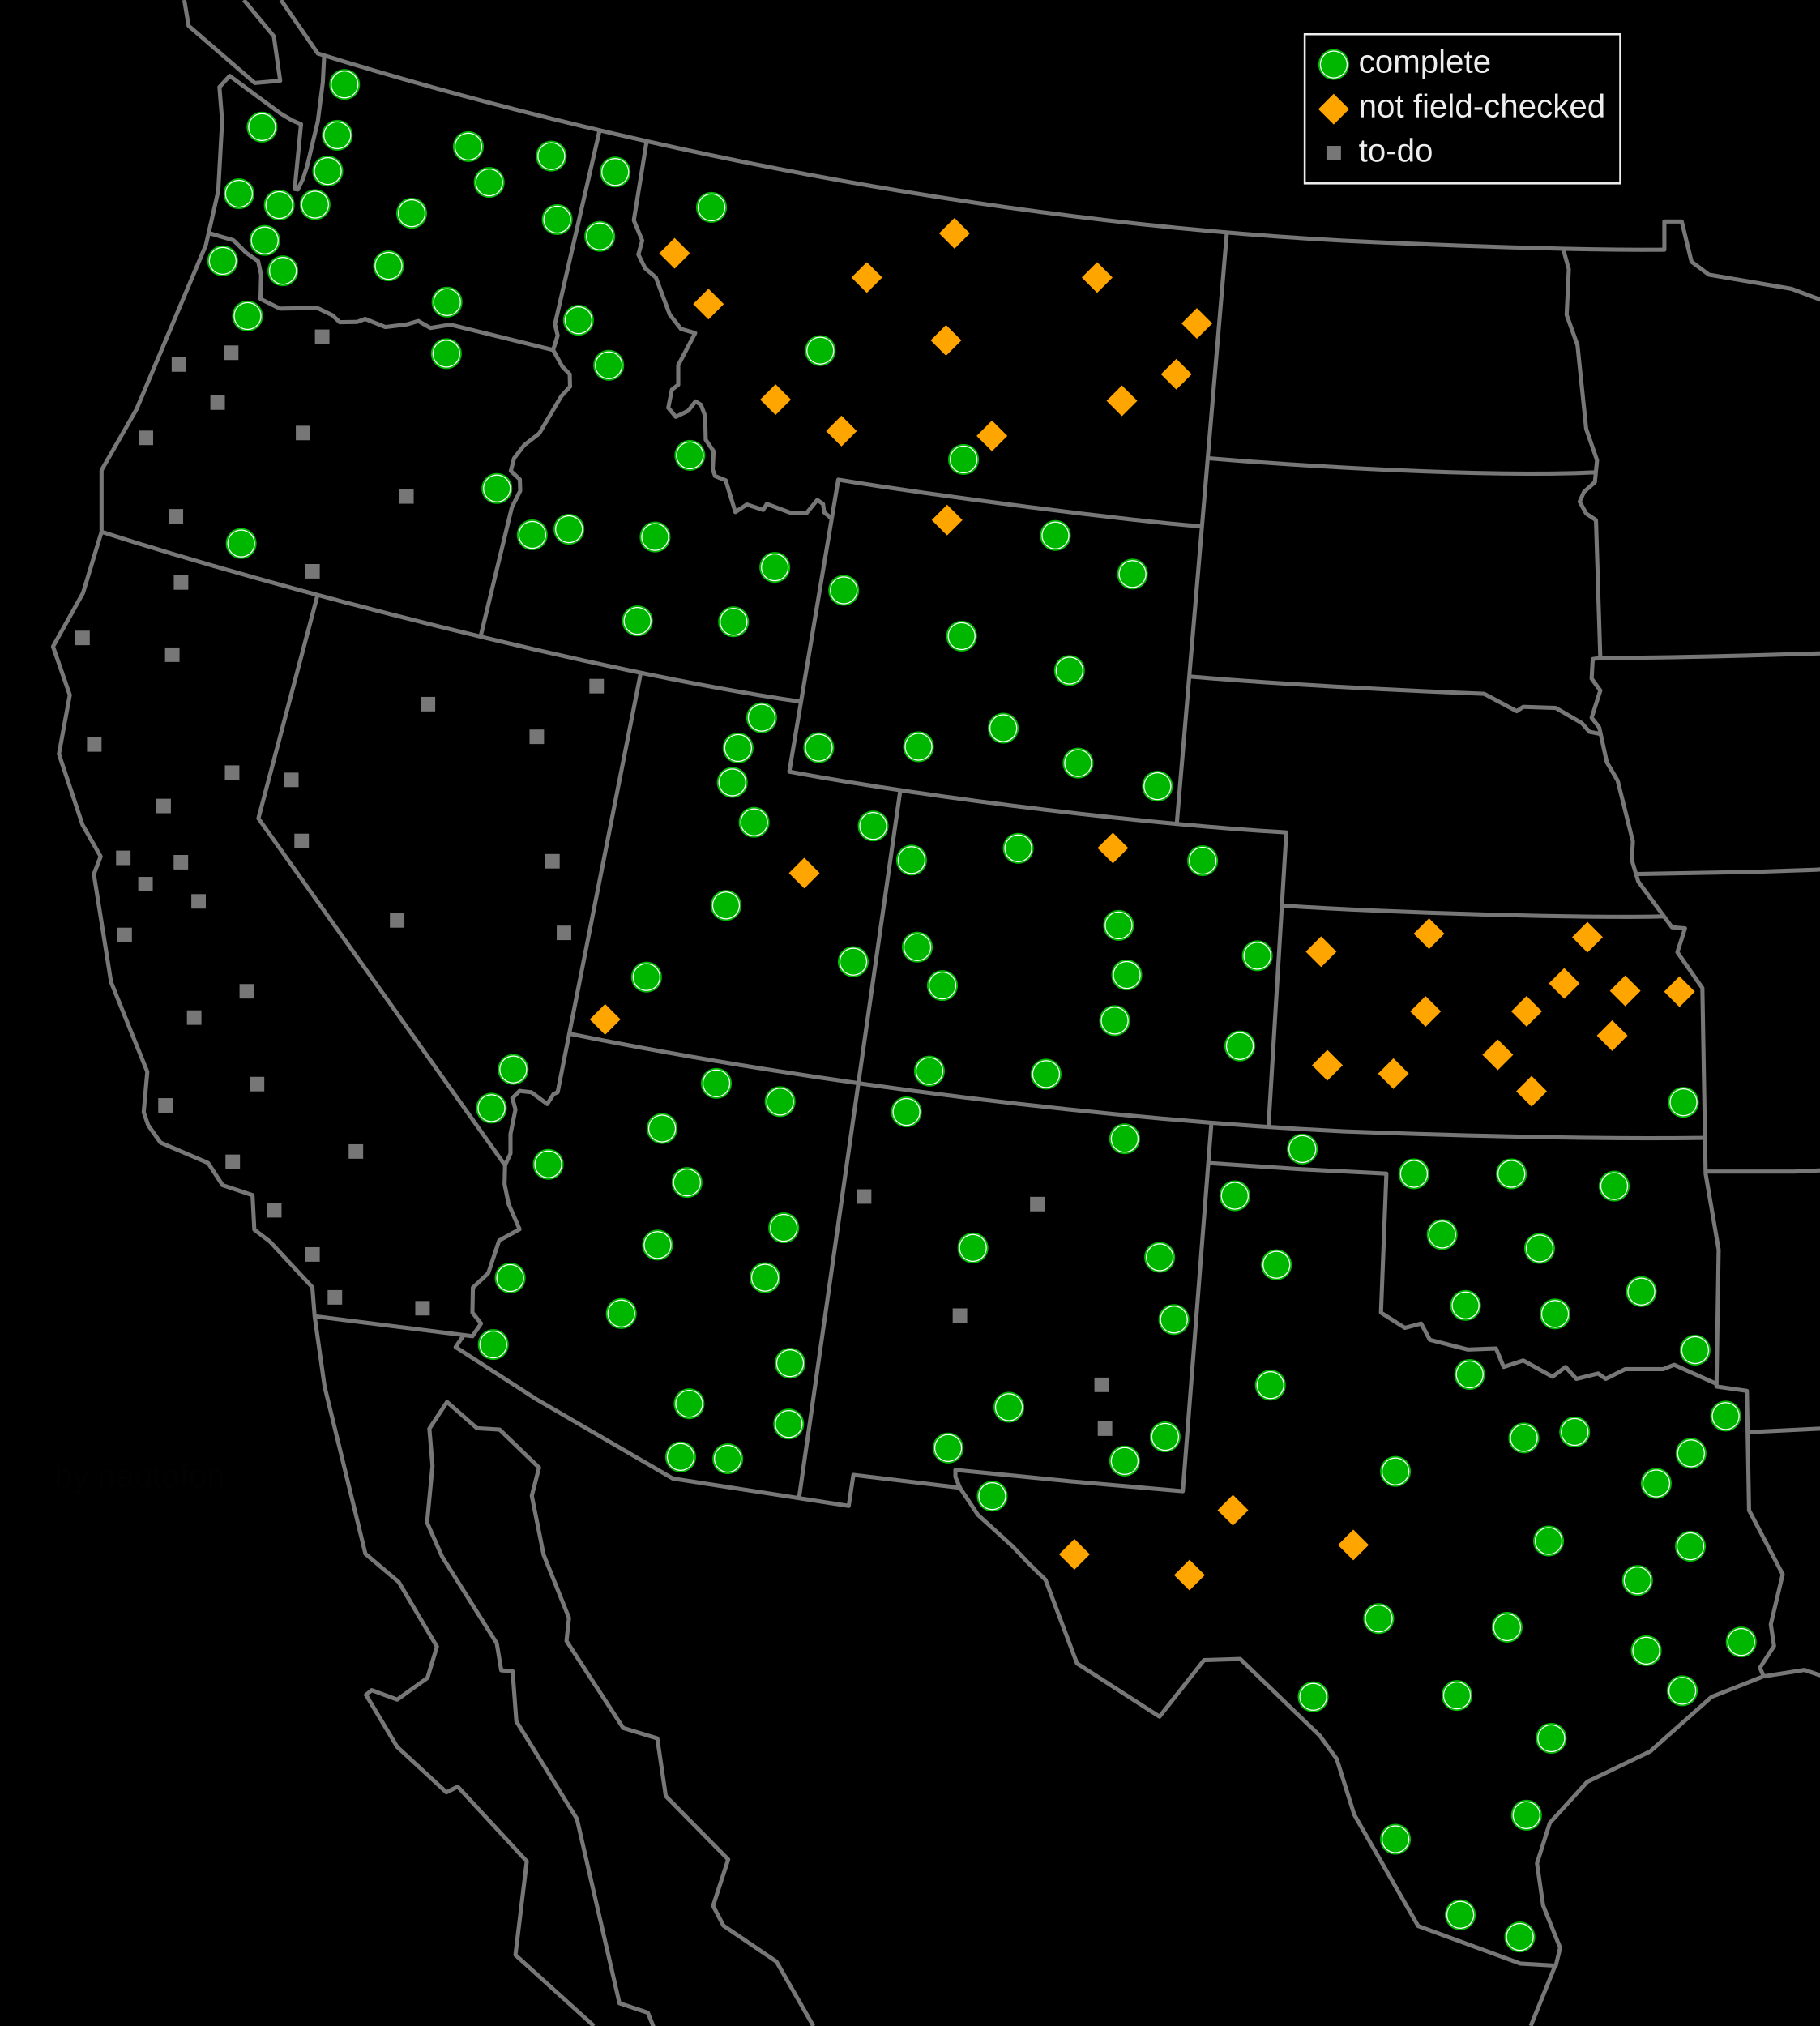
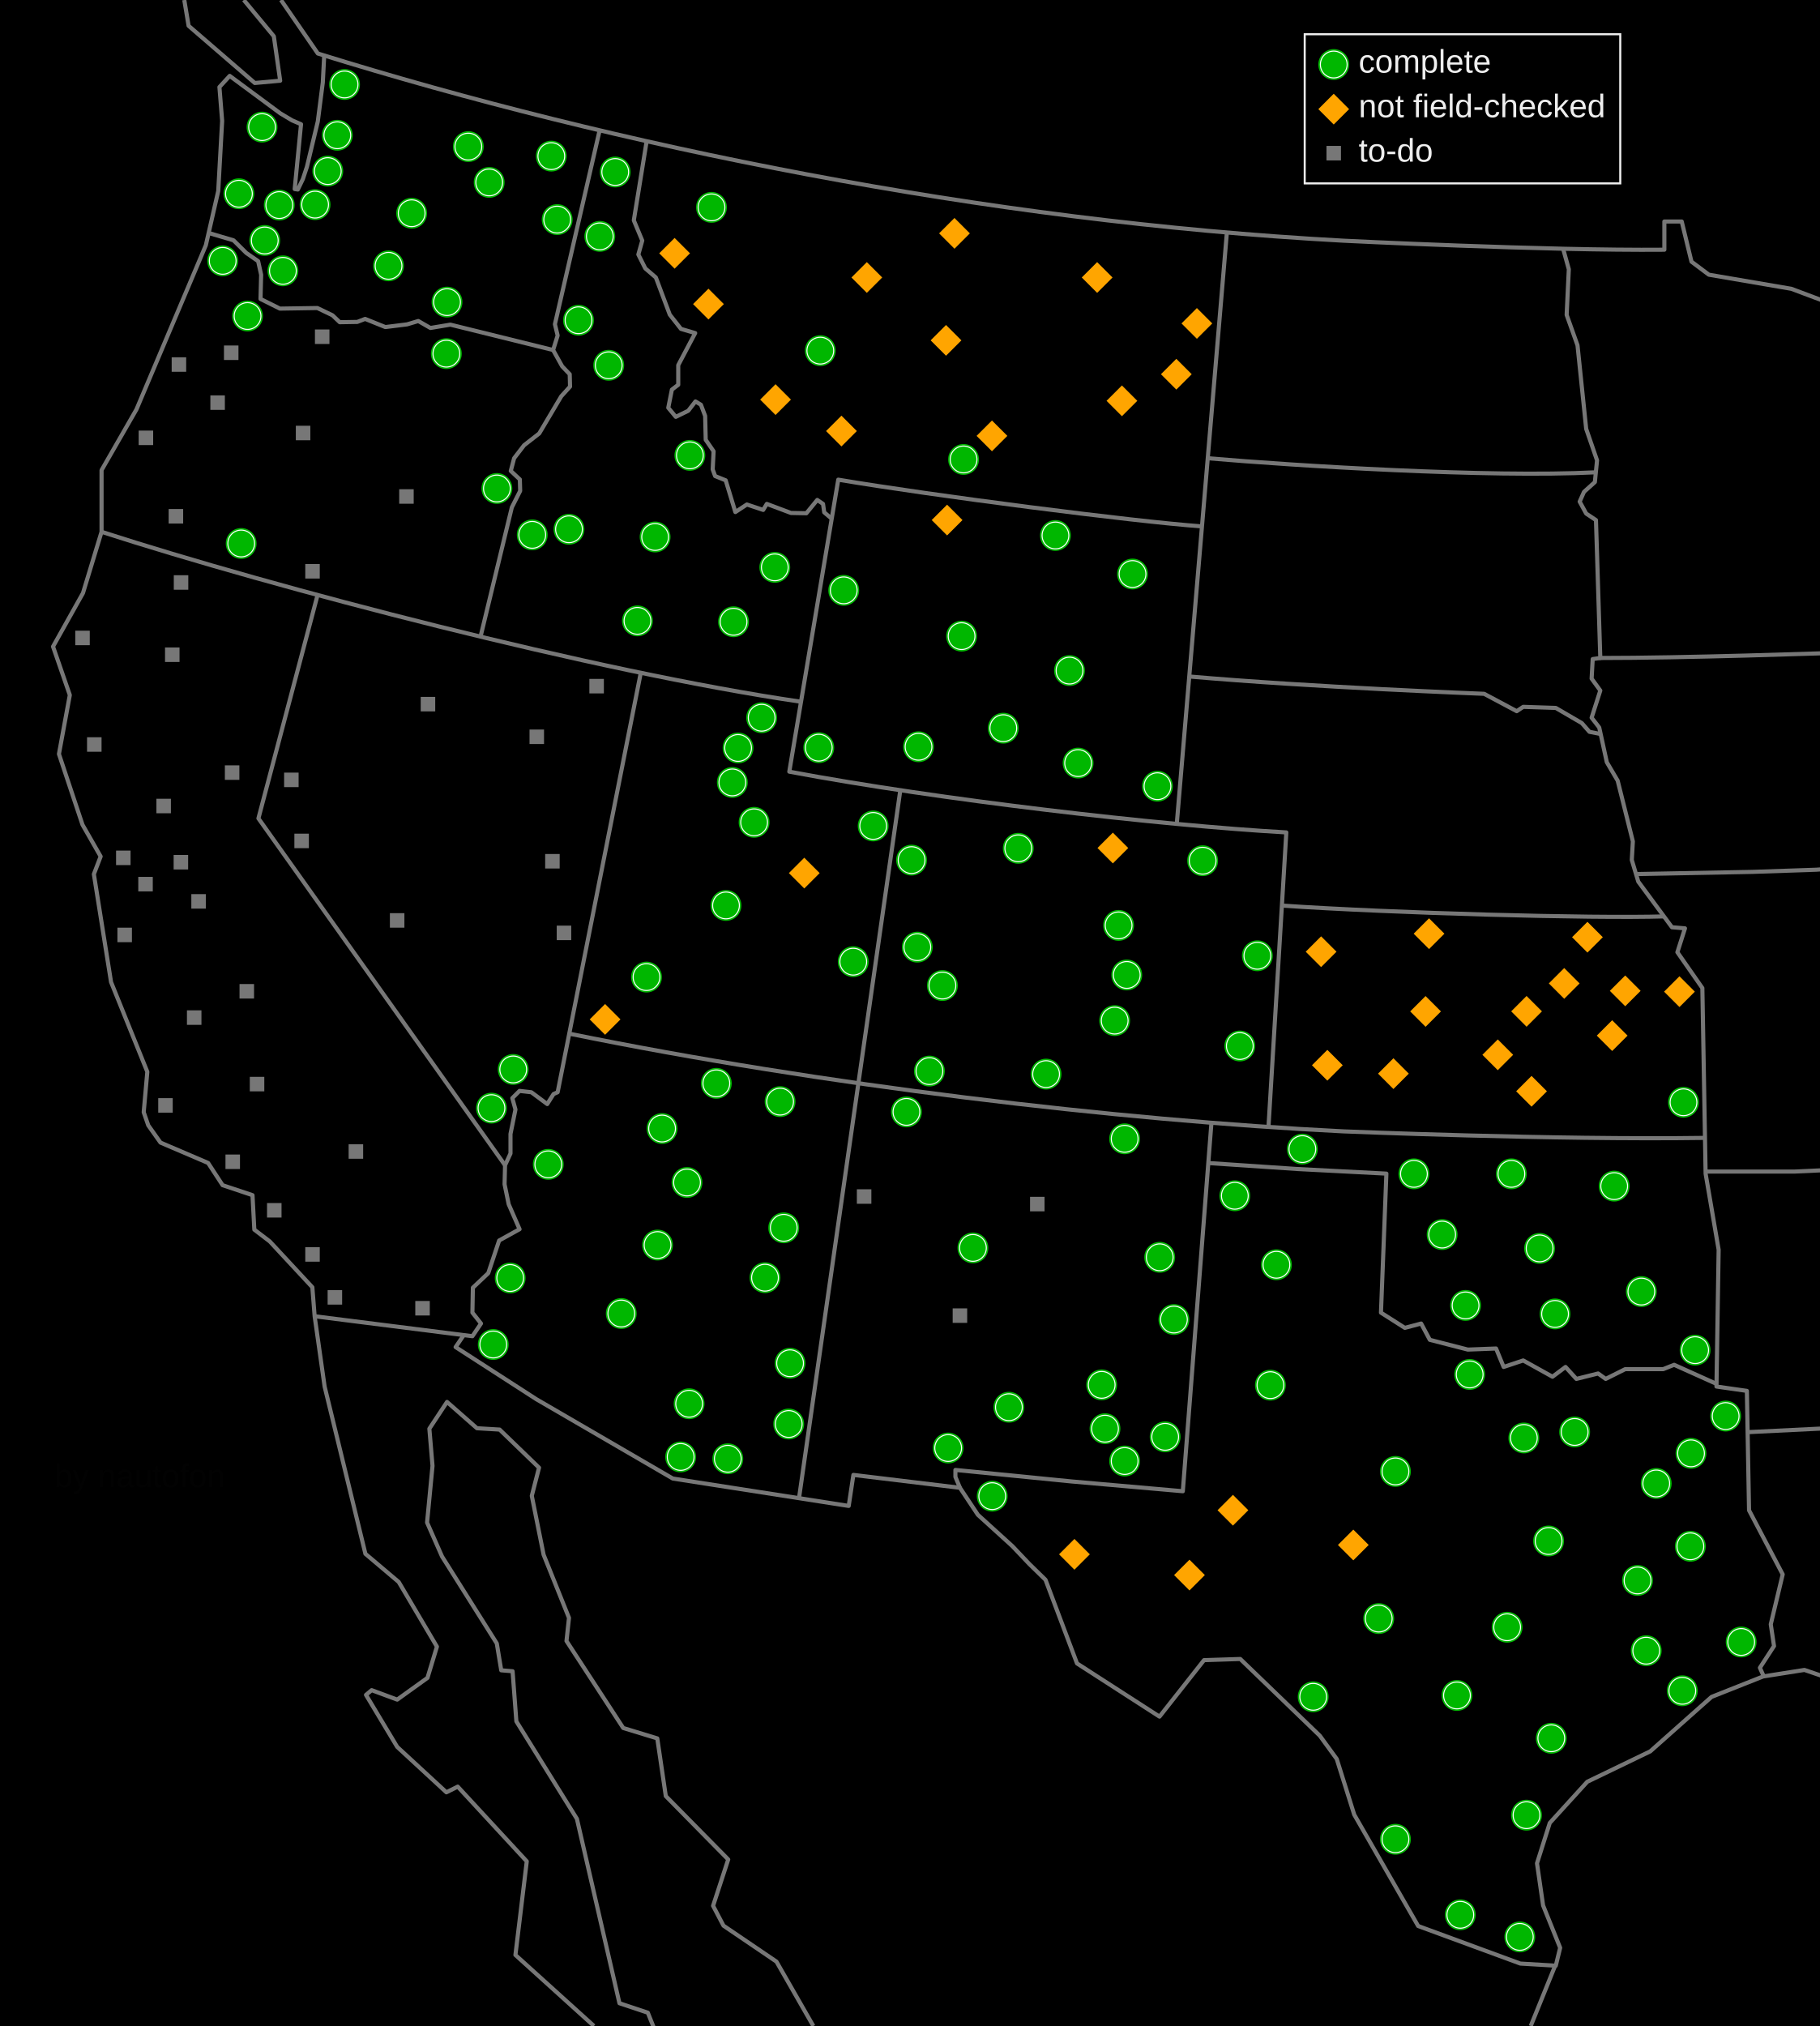
<svg xmlns="http://www.w3.org/2000/svg" xmlns:xlink="http://www.w3.org/1999/xlink" version="1.1" x="0px" y="0px" width="501.68px" height="558.55px" viewBox="0 0 501.68 558.55" xml:space="preserve">
  <symbol id="all" viewBox="-4.25 -4.25 8.5 8.5">
    <path style="fill:#00B700;" d="M4.25,0c0-2.35-1.9-4.25-4.25-4.25c-2.35,0-4.25,1.9-4.25,4.25S-2.35,4.25,0,4.25C2.35,4.25,4.25,2.35,4.25,0z" />
    <path style="fill:none;stroke:#FFFFFF;stroke-width:0.283;stroke-miterlimit:10;" d="M3.69,0c0-2.04-1.65-3.69-3.69-3.69S-3.68-2.04-3.68,0S-2.04,3.69,0,3.69S3.69,2.04,3.69,0z" />
  </symbol>
  <symbol id="cleanup" viewBox="-4.25 -4.25 8.5 8.5">
    <rect x="-3" y="-3" width="6" height="6" transform="rotate(45)" style="fill:orange" />
  </symbol>
  <symbol id="open" viewBox="-4.25 -4.25 8.5 8.5">
    <rect x="-2" y="-2" width="4" height="4" style="fill:#777" />
  </symbol>
  <symbol id="TODO" viewBox="-4.25 -4.25 8.5 8.5">
    <rect x="-2" y="-2" width="4" height="4" style="fill:red" />
  </symbol>
  <g id="map">
    <rect width="597.74" height="558.55" />
    <text id="made_by_nautofon" transform="matrix(1 0 0 1 15.00 410.00)" style="font-family:'ArialMT','Arial',sans-serif;fill:#020202;font-size:9px;">by nautofon</text>
    <path style="fill:none;stroke:#777777;stroke-width:1.134;stroke-linejoin:round;stroke-miterlimit:10;" d="M77.47,0l10.16,14.75c81.55,25.39,184,46.31,282.83,51.61 0 0 55.799 2.787 88.427 2.487v-7.783h4.789l2.694 11.076 4.789 3.592 22.75 3.891 14.368 5.388 10.178-2.993 17.362 4.49-13.47 7.184-18.858 18.559 0.299 2.395" />
    <line style="fill:none;stroke:#777777;stroke-width:1.134;stroke-linejoin:round;stroke-miterlimit:10;" x1="338.27" y1="64.1" x2="324.45" y2="227.16" />
    <polyline style="fill:none;stroke:#777777;stroke-width:1.134;stroke-linejoin:round;stroke-miterlimit:10;" points="87.56,164.04 71.25,225.62 139.25,321.25" />
    <polyline style="fill:none;stroke:#777777;stroke-width:1.134;stroke-linejoin:round;stroke-miterlimit:10;" points="176.67,185.49 153.75,301.12 152.62,301.62 150.88,304.38 146.5,301.12 143.25,300.75 141.25,302.75 142.12,305.88 140.75,312.62 140.75,318 139.25,321.25 139.12,326.5 140.25,332 143.25,338.88 137.62,342 134.62,351 130.38,355 130.25,361.88 132.62,364.88 130.25,368.38 86.75,362.88" />
    <polyline style="fill:none;stroke:#777777;stroke-width:1.134;stroke-linejoin:round;stroke-miterlimit:10;" points="50.81,0 52,7.12 70.25,22.88 77.25,22.25 75.5,10 67.22,0" />
    <path style="fill:none;stroke:#777777;stroke-width:1.134;stroke-linejoin:round;stroke-miterlimit:10;" d="m89.39 15.3-0.39 7.45-1.38 10.75-3 12.5-1.12 3.38-1.38 2.87-0.87-0.13 1.75-17.87-2.5-1.08-3.21-1.92-13.96-10.33-2.83 3.08 0.75 9.33-1.08 19.34-3.42 14.95-19.13 45.26-9.62 16.74v17l-5.12 16.88-8.26 14.75 4.63 13.37-3 16.26 6.5 19.5 5 8.74-1.87 4.88 4.74 29.75 10 24.75-1 11.12 1.26 3.63 3.37 4.75 13.13 5.62 4 6.13 8.24 2.75 0.5 9.5 4.26 3.25 11.74 12.63 0.63 8 2.75 19.37 11.25 46.13 9.177 7.754 10.54 17.833-2.607 8.605-8.344 5.997-7.04-2.607-1.565 1.304 8.605 14.341 13.559 12.516 3.129-1.565 19.035 20.599-3.129 25.814 21.642 19.574" />
    <path style="fill:none;stroke:#777777;stroke-width:1.134;stroke-linejoin:round;stroke-miterlimit:10;" d="m180.18 558.79-1.565-3.911-7.822-2.607-11.734-50.846-16.688-26.857-1.043-13.82-3.129-0.261-1.228-7.413-15.09-23.953-4.13-9.37 1.5-15.63-0.87-10.24 4.87-7.38 8.25 7.25 6.25 0.37 10.87 10.5-2 7.76 3.26 16.24 6.997 17.413-0.687 6.37 15.645 23.989 9.387 2.868 2.347 15.906 17.21 17.47-4.172 12.777 2.868 5.476 14.602 9.909 10.169 17.749" />
    <path style="fill:none;stroke:#777777;stroke-width:1.134;stroke-linejoin:round;stroke-miterlimit:10;" d="m127.87 368.07-2.25 3.31 22.26 14.37 37.62 21.87 48.5 7.55 1.29-8.55 29.38 3.55 4.95 7.45 9.5 8.63 4.68 4.93 4.464 4.358 8.681 23.049 22.75 14.668 12.273-15.566 9.989-0.323 21.93 21.149 4.666 6.405 4.83 15.362 17.624 30.7 28.183 10.36 9.765 0.577 1.202-4.926-4.701-11.674-1.683-11.626 3.523-11.123 10.338-11.353 17.362-8.382 16.902-15.012 14.229-5.642 11.375-1.796 13.171 4.49 14.967-3.592 14.368 10.477 12.872-0.299 6.585-4.191 6.885 2.395 2.694-2.993-3.891-3.592-0.299-8.082-2.993-5.388 6.885-4.191 13.47-2.395 15.53 0.898" />
    <line style="fill:none;stroke:#777777;stroke-width:1.134;stroke-linejoin:round;stroke-miterlimit:10;" x1="248.23" y1="217.87" x2="220.3" y2="413.04" />
    <path style="fill:none;stroke:#777777;stroke-width:1.134;stroke-linejoin:round;stroke-miterlimit:10;" d="M28,146.62c47.23,15.27,136.03,38.56,192.86,46.85" />
    <path style="fill:none;stroke:#777777;stroke-width:1.134;stroke-linejoin:round;stroke-miterlimit:10;" d="M156.95 284.97c69.54 14.18 151.01 23.87 213.51 26.94 0 0 58.194 2.396 99.503 1.797" />
    <path style="fill:none;stroke:#777777;stroke-width:1.134;stroke-linejoin:round;stroke-miterlimit:10;" d="M331.36,145.12c-18.79-1.34-74.68-8.56-100.24-12.88l-13.5,80.5c41,7.71,102.37,14.82,137.04,16.75l-4.92,81.2" />
    <polyline style="fill:none;stroke:#777777;stroke-width:1.134;stroke-linejoin:round;stroke-miterlimit:10;" points="334.01,309.54 326.12,411.12 295.42,408.42 263.42,405.25 263.42,407.17 264.67,410.17" />
    <path style="fill:none;stroke:#777777;stroke-width:1.134;stroke-linejoin:round;stroke-miterlimit:10;" d="m333.16 320.64 24.461 1.643 24.63 1.276-1.497 38.332 6.585 4.191 4.49-1.197 2.395 4.49 10.477 2.694 7.783-0.299 2.095 5.089 5.388-1.796 8.082 4.49 3.592-2.694 2.993 3.293 5.987-1.497 2.095 1.497 5.388-2.694h10.477l2.993-1.197 11.974 5.388" />
    <path style="fill:none;stroke:#777777;stroke-width:1.134;stroke-linejoin:round;stroke-miterlimit:10;" d="m353.22 249.65c31.131 2.095 85.611 3.592 105.67 2.993" />
    <path style="fill:none;stroke:#777777;stroke-width:1.134;stroke-linejoin:round;stroke-miterlimit:10;" d="m327.78 186.49c34.125 2.993 81.42 4.789 81.42 4.789l8.98 4.789 1.796-1.197 8.98 0.299 7.184 4.191 2.095 2.395 2.993 0.599" />
    <path style="fill:none;stroke:#777777;stroke-width:1.134;stroke-linejoin:round;stroke-miterlimit:10;" d="m332.87 126.32c24.246 2.095 77.529 5.388 107.16 3.891" />
    <polyline style="fill:none;stroke:#777777;stroke-width:1.134;stroke-linejoin:round;stroke-miterlimit:10;" points="165.33,35.93 153,89.38 153.75,92.5 152.5,96.5 155,101 157.08,103.17 157.17,106.58 154.75,109.25 148.67,119.5 144.5,122.75 141.75,126.33 140.83,129.83 143.33,132.17 143.42,135.33 141.12,139.88 132.49,175.53" />
    <polyline style="fill:none;stroke:#777777;stroke-width:1.134;stroke-linejoin:round;stroke-miterlimit:10;" points="178.29,38.93 174.75,60.75 177.08,66.33 176,70.17 177.92,74 180.83,76.5 184.67,86.75 187.75,90.67 191.67,91.83 187,100.67 187,106.08 185.25,107.42 184.25,112.42 186.33,114.92 189.75,113.25 191.75,110.67 193.25,111.58 194.42,114.67 194.58,121.25 196.75,124.42 196.5,129.42 197.17,131.25 200.08,132.42 202.75,141.17 205.92,139.08 210.42,140.58 211.42,138.92 218.08,141.42 222.33,141.5 225.33,137.83 226.92,138.92 227.25,141.25 229.32,143.01" />
    <polyline style="fill:none;stroke:#777777;stroke-width:1.134;stroke-linejoin:round;stroke-miterlimit:10;" points="57.53,64.23 64.38,66.25 67.92,69.75 71.17,72 72,75.75 71.83,82.42 77.17,85.08 87.5,84.92 91.67,86.92 93.67,88.83 98.5,88.75 100.67,87.92 106.25,90.17 112.25,89.42 115.33,88.5 118.67,90.42 124.17,89.5 152.5,96.5" />
    <path style="fill:none;stroke:#777777;stroke-width:1.134;stroke-linejoin:round;stroke-miterlimit:10;" d="m431.05 68.847 1.497 5.388-0.599 12.572 2.993 8.382 2.395 23.049 2.993 8.681-0.599 5.987-2.993 2.694-1.197 2.694 1.796 3.293 2.694 1.796 1.197 38.016-2.095 0.299-0.299 5.388 2.395 3.293-2.395 7.484 2.095 2.694 2.095 9.579 2.993 5.089 4.191 16.763-0.299 5.089 1.796 5.987 9.28 12.572 3.592 0.299-2.095 6.585 6.885 9.878 0.898 51.187 3.592 20.954-0.599 37.717 8.382 1.197 0.599 32.927 9.28 17.661-3.293 13.77 0.898 5.987-3.891 5.987 1.197 2.694" />
    <path style="fill:none;stroke:#777777;stroke-width:1.134;stroke-linejoin:round;stroke-miterlimit:10;" d="m440.93 181.4c24.246 0 58.371-1.197 76.93-1.796" />
    <path style="fill:none;stroke:#777777;stroke-width:1.134;stroke-linejoin:round;stroke-miterlimit:10;" d="m451.1 240.97 32.029-0.599 17.661-0.599 12.273-0.898 5.089 4.789" />
    <path style="fill:none;stroke:#777777;stroke-width:1.134;stroke-linejoin:round;stroke-miterlimit:10;" d="m470.56 322.99h24.246l32.329-1.497 17.062 0.299 1.796 2.694-4.789 5.987 10.776-0.299" />
    <path style="fill:none;stroke:#777777;stroke-width:1.134;stroke-linejoin:round;stroke-miterlimit:10;" d="m481.94 394.83 48.792-2.395" />
    <path style="fill:none;stroke:#777777;stroke-width:1.134;stroke-linejoin:round;stroke-miterlimit:10;" d="m428.87 541.7-6.822 16.841" />
  </g>
  <g id="legend" transform="translate(55)">
    <rect x="304.73" y="9.44" style="stroke:#EEEEEE;stroke-width:0.567;stroke-miterlimit:10;" width="87" height="41.12" />
    <text transform="matrix(1 0 0 1 319.5923 44.5608)" style="fill:#EEEEEE; font-family:'ArialMT','Arial',sans-serif; font-size:9px;">to-do</text>
    <use xlink:href="#open" width="8.5" height="8.5" id="legend-unkown_1_" x="-4.25" y="-4.25" transform="matrix(1 0 0 -1 312.729 42.2266)" style="overflow:visible;" />
    <text transform="matrix(1 0 0 1 319.5923 32.3207)" style="fill:#EEEEEE; font-family:'ArialMT','Arial',sans-serif; font-size:9px;">not field-checked</text>
    <use xlink:href="#cleanup" width="8.5" height="8.5" id="legend-some_1_" x="-4.25" y="-4.25" transform="matrix(1 0 0 -1 312.729 30.0874)" style="overflow:visible;" />
    <text transform="matrix(1 0 0 1 319.5933 20.0199)" style="fill:#EEEEEE; font-family:'ArialMT','Arial',sans-serif; font-size:9px;">complete</text>
    <use xlink:href="#all" width="8.5" height="8.5" id="legend-all_1_" x="-4.25" y="-4.25" transform="matrix(1 0 0 -1 312.729 17.7852)" style="overflow:visible;" />
  </g>
  <g id="data">
    <g id="AZ">
      <use xlink:href="#all" width="8.5" height="8.5" id="camp_verde" x="-4.25" y="-4.25" transform="matrix(1 0 0 -1 181.292 343.25)" style="overflow:visible;" />
      <use xlink:href="#all" width="8.5" height="8.5" id="clifton" x="-4.25" y="-4.25" transform="matrix(1 0 0 -1 217.8335 375.834)" style="overflow:visible;" />
      <use xlink:href="#all" width="8.5" height="8.5" id="ehrenberg" x="-4.25" y="-4.25" transform="matrix(1 0 0 -1 140.6665 352.334)" style="overflow:visible;" />
      <use xlink:href="#all" width="8.5" height="8.5" id="flagstaff" x="-4.25" y="-4.25" transform="matrix(1 0 0 -1 189.417 326)" style="overflow:visible;" />
      <use xlink:href="#all" width="8.5" height="8.5" id="g_canyon_vlg" x="-4.25" y="-4.25" transform="matrix(1 0 0 -1 182.542 311.125)" style="overflow:visible;" />
      <use xlink:href="#all" width="8.5" height="8.5" id="holbrook" x="-4.25" y="-4.25" transform="matrix(1 0 0 -1 216.084 338.5)" style="overflow:visible;" />
      <use xlink:href="#all" width="8.5" height="8.5" id="kayenta" x="-4.25" y="-4.25" transform="matrix(1 0 0 -1 215.0835 303.708)" style="overflow:visible;" />
      <use xlink:href="#all" width="8.5" height="8.5" id="kingman" x="-4.25" y="-4.25" transform="matrix(1 0 0 -1 151.167 321)" style="overflow:visible;" />
      <use xlink:href="#all" width="8.5" height="8.5" id="nogales" x="-4.25" y="-4.25" transform="matrix(1 0 0 -1 187.6665 401.667)" style="overflow:visible;" />
      <use xlink:href="#all" width="8.5" height="8.5" id="page" x="-4.25" y="-4.25" transform="matrix(1 0 0 -1 197.5005 298.667)" style="overflow:visible;" />
      <use xlink:href="#all" width="8.5" height="8.5" id="phoenix" x="-4.25" y="-4.25" transform="matrix(1 0 0 -1 171.292 362.125)" style="overflow:visible;" />
      <use xlink:href="#all" width="8.5" height="8.5" id="san_simon" x="-4.25" y="-4.25" transform="matrix(1 0 0 -1 217.4585 392.583)" style="overflow:visible;" />
      <use xlink:href="#all" width="8.5" height="8.5" id="show_low" x="-4.25" y="-4.25" transform="matrix(1 0 0 -1 210.917 352.25)" style="overflow:visible;" />
      <use xlink:href="#all" width="8.5" height="8.5" id="sierra_vista" x="-4.25" y="-4.25" transform="matrix(1 0 0 -1 200.6665 402.167)" style="overflow:visible;" />
      <use xlink:href="#all" width="8.5" height="8.5" id="tucson" x="-4.25" y="-4.25" transform="matrix(1 0 0 -1 190 387)" style="overflow:visible;" />
      <use xlink:href="#all" width="8.5" height="8.5" id="yuma" x="-4.25" y="-4.25" transform="matrix(1 0 0 -1 136 370.667)" style="overflow:visible;" />
    </g>
    <g id="CA">
      <use xlink:href="#open" width="8.5" height="8.5" id="bakersfield" x="-4.25" y="-4.25" transform="matrix(1 0 0 -1 70.875 298.874)" style="overflow:visible;" />
      <use xlink:href="#open" width="8.5" height="8.5" id="barstow" x="-4.25" y="-4.25" transform="matrix(1 0 0 -1 98.125 317.458)" style="overflow:visible;" />
      <use xlink:href="#open" width="8.5" height="8.5" id="carlsbad" x="-4.25" y="-4.25" transform="matrix(1 0 0 -1 86.1655 345.834)" style="overflow:visible;" />
      <use xlink:href="#open" width="8.5" height="8.5" id="el_centro" x="-4.25" y="-4.25" transform="matrix(1 0 0 -1 116.499 360.668)" style="overflow:visible;" />
      <use xlink:href="#open" width="8.5" height="8.5" id="eureka" x="-4.25" y="-4.25" transform="matrix(1 0 0 -1 22.7495 175.875)" style="overflow:visible;" />
      <use xlink:href="#open" width="8.5" height="8.5" id="fresno" x="-4.25" y="-4.25" transform="matrix(1 0 0 -1 68.042 273.2905)" style="overflow:visible;" />
      <use xlink:href="#open" width="8.5" height="8.5" id="hilt" x="-4.25" y="-4.25" transform="matrix(1 0 0 -1 49.9165 160.5835)" style="overflow:visible;" />
      <use xlink:href="#open" width="8.5" height="8.5" id="huron" x="-4.25" y="-4.25" transform="matrix(1 0 0 -1 53.542 280.5405)" style="overflow:visible;" />
      <use xlink:href="#open" width="8.5" height="8.5" id="los_angeles" x="-4.25" y="-4.25" transform="matrix(1 0 0 -1 75.6235 333.668)" style="overflow:visible;" />
      <use xlink:href="#open" width="8.5" height="8.5" id="oakdale" x="-4.25" y="-4.25" transform="matrix(1 0 0 -1 54.7495 248.5)" style="overflow:visible;" />
      <use xlink:href="#open" width="8.5" height="8.5" id="oakland" x="-4.25" y="-4.25" transform="matrix(1 0 0 -1 40.1245 243.75)" style="overflow:visible;" />
      <use xlink:href="#open" width="8.5" height="8.5" id="oxnard" x="-4.25" y="-4.25" transform="matrix(1 0 0 -1 64.1675 320.292)" style="overflow:visible;" />
      <use xlink:href="#open" width="8.5" height="8.5" id="redding" x="-4.25" y="-4.25" transform="matrix(1 0 0 -1 47.4995 180.5)" style="overflow:visible;" />
      <use xlink:href="#open" width="8.5" height="8.5" id="sacramento" x="-4.25" y="-4.25" transform="matrix(1 0 0 -1 45.124 222.2095)" style="overflow:visible;" />
      <use xlink:href="#open" width="8.5" height="8.5" id="san_diego" x="-4.25" y="-4.25" transform="matrix(1 0 0 -1 92.3325 357.668)" style="overflow:visible;" />
      <use xlink:href="#open" width="8.5" height="8.5" id="san_francisc" x="-4.25" y="-4.25" transform="matrix(1 0 0 -1 33.9995 236.5)" style="overflow:visible;" />
      <use xlink:href="#open" width="8.5" height="8.5" id="santa_cruz" x="-4.25" y="-4.25" transform="matrix(1 0 0 -1 34.3745 257.75)" style="overflow:visible;" />
      <use xlink:href="#open" width="8.5" height="8.5" id="santa_maria" x="-4.25" y="-4.25" transform="matrix(1 0 0 -1 45.6245 304.75)" style="overflow:visible;" />
      <use xlink:href="#open" width="8.5" height="8.5" id="stockton" x="-4.25" y="-4.25" transform="matrix(1 0 0 -1 49.874 237.7095)" style="overflow:visible;" />
      <use xlink:href="#open" width="8.5" height="8.5" id="truckee" x="-4.25" y="-4.25" transform="matrix(1 0 0 -1 63.9995 213)" style="overflow:visible;" />
      <use xlink:href="#open" width="8.5" height="8.5" id="ukiah" x="-4.25" y="-4.25" transform="matrix(1 0 0 -1 25.9995 205.25)" style="overflow:visible;" />
    </g>
    <g id="CO">
      <use xlink:href="#all" width="8.5" height="8.5" id="alamosa" x="-4.25" y="-4.25" transform="matrix(1 0 0 -1 288.4165 296.1221)" style="overflow:visible;" />
      <use xlink:href="#all" width="8.5" height="8.5" id="burlington" x="-4.25" y="-4.25" transform="matrix(1 0 0 -1 346.667 263.4971)" style="overflow:visible;" />
      <use xlink:href="#all" width="8.5" height="8.5" id="colorado_spr" x="-4.25" y="-4.25" transform="matrix(1 0 0 -1 310.6665 268.7886)" style="overflow:visible;" />
      <use xlink:href="#all" width="8.5" height="8.5" id="denver" x="-4.25" y="-4.25" transform="matrix(1 0 0 -1 308.4165 255.1221)" style="overflow:visible;" />
      <use xlink:href="#all" width="8.5" height="8.5" id="durango" x="-4.25" y="-4.25" transform="matrix(1 0 0 -1 256.25 295.2886)" style="overflow:visible;" />
      <use xlink:href="#cleanup" width="8.5" height="8.5" id="fort_collins" x="-4.25" y="-4.25" transform="matrix(1 0 0 -1 306.833 233.7886)" style="overflow:visible;" />
      <use xlink:href="#all" width="8.5" height="8.5" id="grand_juncti" x="-4.25" y="-4.25" transform="matrix(1 0 0 -1 252.916 261.1221)" style="overflow:visible;" />
      <use xlink:href="#all" width="8.5" height="8.5" id="lamar" x="-4.25" y="-4.25" transform="matrix(1 0 0 -1 341.833 288.3721)" style="overflow:visible;" />
      <use xlink:href="#all" width="8.5" height="8.5" id="montrose" x="-4.25" y="-4.25" transform="matrix(1 0 0 -1 259.833 271.7051)" style="overflow:visible;" />
      <use xlink:href="#all" width="8.5" height="8.5" id="pueblo" x="-4.25" y="-4.25" transform="matrix(1 0 0 -1 307.333 281.3721)" style="overflow:visible;" />
      <use xlink:href="#all" width="8.5" height="8.5" id="rangely" x="-4.25" y="-4.25" transform="matrix(1 0 0 -1 251.333 237.1221)" style="overflow:visible;" />
      <use xlink:href="#all" width="8.5" height="8.5" id="steamboat_sp" x="-4.25" y="-4.25" transform="matrix(1 0 0 -1 280.7495 233.8721)" style="overflow:visible;" />
      <use xlink:href="#all" width="8.5" height="8.5" id="sterling" x="-4.25" y="-4.25" transform="matrix(1 0 0 -1 331.583 237.2886)" style="overflow:visible;" />
    </g>
    <g id="ID">
      <use xlink:href="#all" width="8.5" height="8.5" id="boise" x="-4.25" y="-4.25" transform="matrix(1 0 0 -1 156.8745 145.9141)" style="overflow:visible;" />
      <use xlink:href="#all" width="8.5" height="8.5" id="coeur_dalene" x="-4.25" y="-4.25" transform="matrix(1 0 0 -1 165.3745 65.1641)" style="overflow:visible;" />
      <use xlink:href="#all" width="8.5" height="8.5" id="grangeville" x="-4.25" y="-4.25" transform="matrix(1 0 0 -1 167.833 100.7056)" style="overflow:visible;" />
      <use xlink:href="#all" width="8.5" height="8.5" id="idaho_falls" x="-4.25" y="-4.25" transform="matrix(1 0 0 -1 213.6245 156.4141)" style="overflow:visible;" />
      <use xlink:href="#all" width="8.5" height="8.5" id="ketchum" x="-4.25" y="-4.25" transform="matrix(1 0 0 -1 180.6245 148.0391)" style="overflow:visible;" />
      <use xlink:href="#all" width="8.5" height="8.5" id="lewiston" x="-4.25" y="-4.25" transform="matrix(1 0 0 -1 159.4995 88.2891)" style="overflow:visible;" />
      <use xlink:href="#all" width="8.5" height="8.5" id="nampa" x="-4.25" y="-4.25" transform="matrix(1 0 0 -1 146.7495 147.4556)" style="overflow:visible;" />
      <use xlink:href="#all" width="8.5" height="8.5" id="pocatello" x="-4.25" y="-4.25" transform="matrix(1 0 0 -1 202.2495 171.4141)" style="overflow:visible;" />
      <use xlink:href="#all" width="8.5" height="8.5" id="salmon" x="-4.25" y="-4.25" transform="matrix(1 0 0 -1 190.2075 125.5391)" style="overflow:visible;" />
      <use xlink:href="#all" width="8.5" height="8.5" id="sandpoint" x="-4.25" y="-4.25" transform="matrix(1 0 0 -1 169.6245 47.4141)" style="overflow:visible;" />
      <use xlink:href="#all" width="8.5" height="8.5" id="twin_falls" x="-4.25" y="-4.25" transform="matrix(1 0 0 -1 175.7495 171.1641)" style="overflow:visible;" />
    </g>
    <g id="KS">
      <use xlink:href="#cleanup" width="8.5" height="8.5" id="colby" transform="translate(360 258.13)" />
      <use xlink:href="#cleanup" width="8.5" height="8.5" id="dodge_city" transform="translate(379.94 291.74)" />
      <use xlink:href="#cleanup" width="8.5" height="8.5" id="emporia" transform="translate(440.25 281.26)" />
      <use xlink:href="#cleanup" width="8.5" height="8.5" id="garden_city" transform="translate(361.72 289.43)" />
      <use xlink:href="#cleanup" width="8.5" height="8.5" id="hays" transform="translate(388.8 274.59)" />
      <use xlink:href="#cleanup" width="8.5" height="8.5" id="hutchinson" transform="translate(408.71 286.55)" />
      <use xlink:href="#cleanup" width="8.5" height="8.5" id="junction_cit" transform="translate(427.03 266.87)" />
      <use xlink:href="#cleanup" width="8.5" height="8.5" id="kansas_city" transform="translate(458.8 269.14)" />
      <use xlink:href="#cleanup" width="8.5" height="8.5" id="marysville" transform="translate(433.43 254.13)" />
      <use xlink:href="#cleanup" width="8.5" height="8.5" id="phillipsburg" transform="translate(389.76 253.16)" />
      <use xlink:href="#all" width="8.5" height="8.5" id="pittsburg" transform="translate(459.91 299.64)" />
      <use xlink:href="#cleanup" width="8.5" height="8.5" id="salina_ks" transform="translate(416.65 274.57)" />
      <use xlink:href="#cleanup" width="8.5" height="8.5" id="topeka" transform="translate(443.85 268.92)" />
      <use xlink:href="#cleanup" width="8.5" height="8.5" id="wichita" transform="translate(418.02 296.61)" />
    </g>
    <g id="MT">
      <use xlink:href="#cleanup" width="8.5" height="8.5" id="billings" x="-4.25" y="-4.25" transform="matrix(1 0 0 -1 273.4985 120.168)" style="overflow:visible;" />
      <use xlink:href="#cleanup" width="8.5" height="8.5" id="bozeman" x="-4.25" y="-4.25" transform="matrix(1 0 0 -1 231.998 118.8345)" style="overflow:visible;" />
      <use xlink:href="#cleanup" width="8.5" height="8.5" id="butte" x="-4.25" y="-4.25" transform="matrix(1 0 0 -1 213.8315 110.168)" style="overflow:visible;" />
      <use xlink:href="#cleanup" width="8.5" height="8.5" id="glasgow_mt" x="-4.25" y="-4.25" transform="matrix(1 0 0 -1 302.4985 76.501)" style="overflow:visible;" />
      <use xlink:href="#cleanup" width="8.5" height="8.5" id="glendive" x="-4.25" y="-4.25" transform="matrix(1 0 0 -1 324.332 103.168)" style="overflow:visible;" />
      <use xlink:href="#cleanup" width="8.5" height="8.5" id="great_falls" x="-4.25" y="-4.25" transform="matrix(1 0 0 -1 238.9985 76.5015)" style="overflow:visible;" />
      <use xlink:href="#cleanup" width="8.5" height="8.5" id="havre" x="-4.25" y="-4.25" transform="matrix(1 0 0 -1 263.165 64.3345)" style="overflow:visible;" />
      <use xlink:href="#all" width="8.5" height="8.5" id="helena" x="-4.25" y="-4.25" transform="matrix(1 0 0 -1 226.1655 96.668)" style="overflow:visible;" />
      <use xlink:href="#all" width="8.5" height="8.5" id="kalispell" x="-4.25" y="-4.25" transform="matrix(1 0 0 -1 196.165 57.168)" style="overflow:visible;" />
      <use xlink:href="#all" width="8.5" height="8.5" id="laurel" x="-4.25" y="-4.25" transform="matrix(1 0 0 -1 265.665 126.6675)" style="overflow:visible;" />
      <use xlink:href="#cleanup" width="8.5" height="8.5" id="lewistown" x="-4.25" y="-4.25" transform="matrix(1 0 0 -1 260.832 93.835)" style="overflow:visible;" />
      <use xlink:href="#cleanup" width="8.5" height="8.5" id="miles_city" x="-4.25" y="-4.25" transform="matrix(1 0 0 -1 309.332 110.502)" style="overflow:visible;" />
      <use xlink:href="#cleanup" width="8.5" height="8.5" id="missoula" x="-4.25" y="-4.25" transform="matrix(1 0 0 -1 195.332 83.8345)" style="overflow:visible;" />
      <use xlink:href="#cleanup" width="8.5" height="8.5" id="sidney" x="-4.25" y="-4.25" transform="matrix(1 0 0 -1 329.998 89.1675)" style="overflow:visible;" />
      <use xlink:href="#cleanup" width="8.5" height="8.5" id="thompson_f" x="-4.25" y="-4.25" transform="matrix(1 0 0 -1 185.9985 69.8345)" style="overflow:visible;" />
    </g>
    <g id="NM">
      <use xlink:href="#all" width="8.5" height="8.5" id="alamogordo" x="-4.25" y="-4.25" transform="matrix(1 0 0 -1 278.1665 387.9561)" style="overflow:visible;" />
      <use xlink:href="#all" width="8.5" height="8.5" id="albuquerque" x="-4.25" y="-4.25" transform="matrix(1 0 0 -1 268.25 344.0381)" style="overflow:visible;" />
-       <use xlink:href="#open" width="8.5" height="8.5" id="artesia" x="-4.25" y="-4.25" transform="matrix(1 0 0 -1 304.6665 393.873)" style="overflow:visible;" />
+       <use xlink:href="#all" width="8.5" height="8.5" id="artesia" x="-4.25" y="-4.25" transform="matrix(1 0 0 -1 304.6665 393.873)" style="overflow:visible;" />
      <use xlink:href="#all" width="8.5" height="8.5" id="carlsbad_nm" x="-4.25" y="-4.25" transform="matrix(1 0 0 -1 310.0835 402.79)" style="overflow:visible;" />
      <use xlink:href="#all" width="8.5" height="8.5" id="clovis" x="-4.25" y="-4.25" transform="matrix(1 0 0 -1 323.6665 363.7891)" style="overflow:visible;" />
      <use xlink:href="#all" width="8.5" height="8.5" id="farmington" x="-4.25" y="-4.25" transform="matrix(1 0 0 -1 249.916 306.5381)" style="overflow:visible;" />
      <use xlink:href="#open" width="8.5" height="8.5" id="gallup" x="-4.25" y="-4.25" transform="matrix(1 0 0 -1 238.2495 329.8721)" style="overflow:visible;" />
      <use xlink:href="#all" width="8.5" height="8.5" id="hobbs" x="-4.25" y="-4.25" transform="matrix(1 0 0 -1 321.25 396.123)" style="overflow:visible;" />
      <use xlink:href="#all" width="8.5" height="8.5" id="las_cruces" x="-4.25" y="-4.25" transform="matrix(1 0 0 -1 261.4165 399.2061)" style="overflow:visible;" />
      <use xlink:href="#all" width="8.5" height="8.5" id="raton" x="-4.25" y="-4.25" transform="matrix(1 0 0 -1 310.083 313.9551)" style="overflow:visible;" />
-       <use xlink:href="#open" width="8.5" height="8.5" id="roswell" x="-4.25" y="-4.25" transform="matrix(1 0 0 -1 303.75 381.7891)" style="overflow:visible;" />
+       <use xlink:href="#all" width="8.5" height="8.5" id="roswell" x="-4.25" y="-4.25" transform="matrix(1 0 0 -1 303.75 381.7891)" style="overflow:visible;" />
      <use xlink:href="#open" width="8.5" height="8.5" id="santa_fe" x="-4.25" y="-4.25" transform="matrix(1 0 0 -1 285.9995 331.9551)" style="overflow:visible;" />
      <use xlink:href="#open" width="8.5" height="8.5" id="socorro" x="-4.25" y="-4.25" transform="matrix(1 0 0 -1 264.6665 362.7051)" style="overflow:visible;" />
      <use xlink:href="#all" width="8.5" height="8.5" id="tucumcari" x="-4.25" y="-4.25" transform="matrix(1 0 0 -1 319.75 346.6221)" style="overflow:visible;" />
    </g>
    <g id="NV">
      <use xlink:href="#open" width="8.5" height="8.5" id="carson_city" x="-4.25" y="-4.25" transform="matrix(1 0 0 -1 83.165 231.833)" style="overflow:visible;" />
      <use xlink:href="#open" width="8.5" height="8.5" id="elko" x="-4.25" y="-4.25" transform="matrix(1 0 0 -1 147.9995 203.125)" style="overflow:visible;" />
      <use xlink:href="#open" width="8.5" height="8.5" id="ely" x="-4.25" y="-4.25" transform="matrix(1 0 0 -1 152.312 237.4375)" style="overflow:visible;" />
      <use xlink:href="#open" width="8.5" height="8.5" id="jackpot" x="-4.25" y="-4.25" transform="matrix(1 0 0 -1 164.4985 189.1665)" style="overflow:visible;" />
      <use xlink:href="#all" width="8.5" height="8.5" id="las_vegas" x="-4.25" y="-4.25" transform="matrix(1 0 0 -1 141.4985 294.833)" style="overflow:visible;" />
      <use xlink:href="#open" width="8.5" height="8.5" id="pioche" x="-4.25" y="-4.25" transform="matrix(1 0 0 -1 155.4995 257.1875)" style="overflow:visible;" />
      <use xlink:href="#all" width="8.5" height="8.5" id="primm" x="-4.25" y="-4.25" transform="matrix(1 0 0 -1 135.4985 305.5)" style="overflow:visible;" />
      <use xlink:href="#open" width="8.5" height="8.5" id="reno" x="-4.25" y="-4.25" transform="matrix(1 0 0 -1 80.332 215)" style="overflow:visible;" />
      <use xlink:href="#open" width="8.5" height="8.5" id="tonopah" x="-4.25" y="-4.25" transform="matrix(1 0 0 -1 109.4995 253.75)" style="overflow:visible;" />
      <use xlink:href="#open" width="8.5" height="8.5" id="winnemucca" x="-4.25" y="-4.25" transform="matrix(1 0 0 -1 117.9995 194.125)" style="overflow:visible;" />
    </g>
    <g id="OK" transform="translate(-4.25 -4.25)">
      <use xlink:href="#all" width="8.5" height="8.5" id="ardmore" transform="translate(428.75 362.24)" />
      <use xlink:href="#all" width="8.5" height="8.5" id="clinton" transform="translate(397.62 340.36)" />
      <use xlink:href="#all" width="8.5" height="8.5" id="enid" transform="translate(416.71 323.62)" />
      <use xlink:href="#all" width="8.5" height="8.5" id="guymon" transform="translate(359.08 316.79)" />
      <use xlink:href="#all" width="8.5" height="8.5" id="idabel" transform="translate(467.37 372.22)" />
      <use xlink:href="#all" width="8.5" height="8.5" id="lawton" transform="translate(404.08 359.89)" />
      <use xlink:href="#all" width="8.5" height="8.5" id="mcalester" transform="translate(452.54 356.07)" />
      <use xlink:href="#all" width="8.5" height="8.5" id="oklahoma_cit" transform="translate(424.49 344.17)" />
      <use xlink:href="#all" width="8.5" height="8.5" id="tulsa" transform="translate(445.05 327)" />
      <use xlink:href="#all" width="8.5" height="8.5" id="woodward" transform="translate(389.84 323.62)" />
    </g>
    <g id="OR">
      <use xlink:href="#all" width="8.5" height="8.5" id="astoria" x="-4.25" y="-4.25" transform="matrix(1 0 0 -1 61.3979 71.917)" style="overflow:visible;" />
      <use xlink:href="#open" width="8.5" height="8.5" id="bend" x="-4.25" y="-4.25" transform="matrix(1 0 0 -1 83.5645 119.375)" style="overflow:visible;" />
      <use xlink:href="#open" width="8.5" height="8.5" id="burns" x="-4.25" y="-4.25" transform="matrix(1 0 0 -1 112.0645 136.875)" style="overflow:visible;" />
      <use xlink:href="#open" width="8.5" height="8.5" id="coos_bay" x="-4.25" y="-4.25" transform="matrix(1 0 0 -1 40.231 120.708)" style="overflow:visible;" />
      <use xlink:href="#open" width="8.5" height="8.5" id="eugene" x="-4.25" y="-4.25" transform="matrix(1 0 0 -1 59.9995 110.9995)" style="overflow:visible;" />
      <use xlink:href="#all" width="8.5" height="8.5" id="klamath_f" x="-4.25" y="-4.25" transform="matrix(1 0 0 -1 66.4995 149.833)" style="overflow:visible;" />
      <use xlink:href="#open" width="8.5" height="8.5" id="lakeview" x="-4.25" y="-4.25" transform="matrix(1 0 0 -1 86.1665 157.5)" style="overflow:visible;" />
      <use xlink:href="#open" width="8.5" height="8.5" id="medford" x="-4.25" y="-4.25" transform="matrix(1 0 0 -1 48.4995 142.333)" style="overflow:visible;" />
      <use xlink:href="#open" width="8.5" height="8.5" id="newport" x="-4.25" y="-4.25" transform="matrix(1 0 0 -1 49.333 100.4995)" style="overflow:visible;" />
      <use xlink:href="#all" width="8.5" height="8.5" id="ontario" x="-4.25" y="-4.25" transform="matrix(1 0 0 -1 136.9995 134.6665)" style="overflow:visible;" />
      <use xlink:href="#all" width="8.5" height="8.5" id="pendleton" x="-4.25" y="-4.25" transform="matrix(1 0 0 -1 123.0645 97.5)" style="overflow:visible;" />
      <use xlink:href="#all" width="8.5" height="8.5" id="portland" x="-4.25" y="-4.25" transform="matrix(1 0 0 -1 68.2495 87.1245)" style="overflow:visible;" />
      <use xlink:href="#open" width="8.5" height="8.5" id="salem" x="-4.25" y="-4.25" transform="matrix(1 0 0 -1 63.7495 97.2495)" style="overflow:visible;" />
      <use xlink:href="#open" width="8.5" height="8.5" id="the_dalles" x="-4.25" y="-4.25" transform="matrix(1 0 0 -1 88.833 92.833)" style="overflow:visible;" />
    </g>
    <g id="TX" transform="translate(-63.713 95.304)">
      <use xlink:href="#all" width="8.5" height="8.5" id="abilene" transform="translate(444.21 306.1)" />
      <use xlink:href="#all" width="8.5" height="8.5" id="amarillo" transform="translate(411.39 249.13)" />
      <use xlink:href="#all" width="8.5" height="8.5" id="austin" transform="translate(475 349.06)" />
      <use xlink:href="#all" width="8.5" height="8.5" id="beaumont" transform="translate(539.53 353.12)" />
      <use xlink:href="#all" width="8.5" height="8.5" id="brownsville" transform="translate(478.5 434.43)" />
      <use xlink:href="#all" width="8.5" height="8.5" id="corpus_chris" transform="translate(480.34 400.87)" />
      <use xlink:href="#all" width="8.5" height="8.5" id="dalhart" transform="translate(399.92 230.11)" />
      <use xlink:href="#all" width="8.5" height="8.5" id="dallas" transform="translate(493.62 295.22)" />
      <use xlink:href="#all" width="8.5" height="8.5" id="del_rio" transform="translate(421.53 368.24)" />
      <use xlink:href="#all" width="8.5" height="8.5" id="el_paso" transform="translate(333.03 312.92)" />
      <use xlink:href="#cleanup" width="8.5" height="8.5" id="fort_stockto" transform="translate(387.42 334.68)" />
      <use xlink:href="#all" width="8.5" height="8.5" id="fort_worth" transform="translate(479.61 296.88)" />
      <use xlink:href="#all" width="8.5" height="8.5" id="galveston" transform="translate(523.3 366.58)" />
      <use xlink:href="#all" width="8.5" height="8.5" id="houston" transform="translate(513.35 355.52)" />
      <use xlink:href="#all" width="8.5" height="8.5" id="huntsville" transform="translate(510.95 336.16)" />
      <use xlink:href="#all" width="8.5" height="8.5" id="junction" transform="translate(439.6 346.67)" />
      <use xlink:href="#all" width="8.5" height="8.5" id="laredo" transform="translate(444.21 407.51)" />
      <use xlink:href="#all" width="8.5" height="8.5" id="longview_tx" transform="translate(525.7 301.12)" />
      <use xlink:href="#all" width="8.5" height="8.5" id="lubbock" transform="translate(409.73 282.32)" />
      <use xlink:href="#all" width="8.5" height="8.5" id="lufkin" transform="translate(525.52 326.75)" />
      <use xlink:href="#all" width="8.5" height="8.5" id="mcallen" transform="translate(462.09 428.34)" />
      <use xlink:href="#cleanup" width="8.5" height="8.5" id="odessa" transform="translate(399.4 316.8)" />
      <use xlink:href="#cleanup" width="8.5" height="8.5" id="san_angelo" transform="translate(432.59 326.38)" />
      <use xlink:href="#all" width="8.5" height="8.5" id="san_antonio" transform="translate(461.17 367.87)" />
      <use xlink:href="#all" width="8.5" height="8.5" id="texarkana" transform="translate(535.25 290.84)" />
      <use xlink:href="#all" width="8.5" height="8.5" id="tyler" transform="translate(516.11 309.42)" />
      <use xlink:href="#cleanup" width="8.5" height="8.5" id="van_horn" transform="translate(355.7 328.96)" />
      <use xlink:href="#all" width="8.5" height="8.5" id="victoria" transform="translate(487.17 379.67)" />
      <use xlink:href="#all" width="8.5" height="8.5" id="waco" transform="translate(486.43 325.28)" />
      <use xlink:href="#all" width="8.5" height="8.5" id="wichita_fall" transform="translate(464.67 279.37)" />
    </g>
    <g id="UT">
      <use xlink:href="#all" width="8.5" height="8.5" id="cedar_city" x="-4.25" y="-4.25" transform="matrix(1 0 0 -1 178.2495 269.3726)" style="overflow:visible;" />
      <use xlink:href="#all" width="8.5" height="8.5" id="logan" x="-4.25" y="-4.25" transform="matrix(1 0 0 -1 209.9995 197.8721)" style="overflow:visible;" />
      <use xlink:href="#all" width="8.5" height="8.5" id="moab" x="-4.25" y="-4.25" transform="matrix(1 0 0 -1 235.2495 265.1226)" style="overflow:visible;" />
      <use xlink:href="#all" width="8.5" height="8.5" id="ogden" x="-4.25" y="-4.25" transform="matrix(1 0 0 -1 203.5005 206.2056)" style="overflow:visible;" />
      <use xlink:href="#cleanup" width="8.5" height="8.5" id="price" x="-4.25" y="-4.25" transform="matrix(1 0 0 -1 221.7495 240.7056)" style="overflow:visible;" />
      <use xlink:href="#all" width="8.5" height="8.5" id="provo" x="-4.25" y="-4.25" transform="matrix(1 0 0 -1 207.9165 226.7056)" style="overflow:visible;" />
      <use xlink:href="#all" width="8.5" height="8.5" id="salina" x="-4.25" y="-4.25" transform="matrix(1 0 0 -1 200.166 249.6226)" style="overflow:visible;" />
      <use xlink:href="#all" width="8.5" height="8.5" id="salt_lake" x="-4.25" y="-4.25" transform="matrix(1 0 0 -1 201.9165 215.7061)" style="overflow:visible;" />
      <use xlink:href="#cleanup" width="8.5" height="8.5" id="st_george" x="-4.25" y="-4.25" transform="matrix(1 0 0 -1 166.833 281.0391)" style="overflow:visible;" />
      <use xlink:href="#all" width="8.5" height="8.5" id="vernal" x="-4.25" y="-4.25" transform="matrix(1 0 0 -1 240.7495 227.7056)" style="overflow:visible;" />
    </g>
    <g id="WA">
      <use xlink:href="#all" width="8.5" height="8.5" id="aberdeen_wa" x="-4.25" y="-4.25" transform="matrix(1 0 0 -1 65.8745 53.4146)" style="overflow:visible;" />
      <use xlink:href="#all" width="8.5" height="8.5" id="bellingham" x="-4.25" y="-4.25" transform="matrix(1 0 0 -1 94.9995 23.2896)" style="overflow:visible;" />
      <use xlink:href="#all" width="8.5" height="8.5" id="colville" x="-4.25" y="-4.25" transform="matrix(1 0 0 -1 151.9995 43.0396)" style="overflow:visible;" />
      <use xlink:href="#all" width="8.5" height="8.5" id="everett" x="-4.25" y="-4.25" transform="matrix(1 0 0 -1 92.9995 37.2896)" style="overflow:visible;" />
      <use xlink:href="#all" width="8.5" height="8.5" id="grand_coulee" x="-4.25" y="-4.25" transform="matrix(1 0 0 -1 134.8745 50.2896)" style="overflow:visible;" />
      <use xlink:href="#all" width="8.5" height="8.5" id="kennewick" x="-4.25" y="-4.25" transform="matrix(1 0 0 -1 123.2495 83.2896)" style="overflow:visible;" />
      <use xlink:href="#all" width="8.5" height="8.5" id="longview" x="-4.25" y="-4.25" transform="matrix(1 0 0 -1 72.9995 66.2896)" style="overflow:visible;" />
      <use xlink:href="#all" width="8.5" height="8.5" id="olympia" x="-4.25" y="-4.25" transform="matrix(1 0 0 -1 76.9995 56.5396)" style="overflow:visible;" />
      <use xlink:href="#all" width="8.5" height="8.5" id="omak" x="-4.25" y="-4.25" transform="matrix(1 0 0 -1 129.1245 40.4146)" style="overflow:visible;" />
      <use xlink:href="#all" width="8.5" height="8.5" id="port_angeles" x="-4.25" y="-4.25" transform="matrix(1 0 0 -1 72.2495 35.0396)" style="overflow:visible;" />
      <use xlink:href="#all" width="8.5" height="8.5" id="seattle" x="-4.25" y="-4.25" transform="matrix(1 0 0 -1 90.3745 47.1646)" style="overflow:visible;" />
      <use xlink:href="#all" width="8.5" height="8.5" id="spokane" x="-4.25" y="-4.25" transform="matrix(1 0 0 -1 153.6245 60.5396)" style="overflow:visible;" />
      <use xlink:href="#all" width="8.5" height="8.5" id="tacoma" x="-4.25" y="-4.25" transform="matrix(1 0 0 -1 86.8745 56.4146)" style="overflow:visible;" />
      <use xlink:href="#all" width="8.5" height="8.5" id="vancouver" x="-4.25" y="-4.25" transform="matrix(1 0 0 -1 77.9995 74.6646)" style="overflow:visible;" />
      <use xlink:href="#all" width="8.5" height="8.5" id="wenatchee" x="-4.25" y="-4.25" transform="matrix(1 0 0 -1 113.4995 58.7896)" style="overflow:visible;" />
      <use xlink:href="#all" width="8.5" height="8.5" id="yakima" x="-4.25" y="-4.25" transform="matrix(1 0 0 -1 107.1245 73.2896)" style="overflow:visible;" />
    </g>
    <g id="WY">
      <use xlink:href="#all" width="8.5" height="8.5" id="casper" x="-4.25" y="-4.25" transform="matrix(1 0 0 -1 294.8745 184.875)" style="overflow:visible;" />
      <use xlink:href="#all" width="8.5" height="8.5" id="cheyenne" x="-4.25" y="-4.25" transform="matrix(1 0 0 -1 319.1245 216.75)" style="overflow:visible;" />
      <use xlink:href="#cleanup" width="8.5" height="8.5" id="cody" x="-4.25" y="-4.25" transform="matrix(1 0 0 -1 261.125 143.375)" style="overflow:visible;" />
      <use xlink:href="#all" width="8.5" height="8.5" id="evanston" x="-4.25" y="-4.25" transform="matrix(1 0 0 -1 225.7495 206.125)" style="overflow:visible;" />
      <use xlink:href="#all" width="8.5" height="8.5" id="gillette" x="-4.25" y="-4.25" transform="matrix(1 0 0 -1 312.2495 158.25)" style="overflow:visible;" />
      <use xlink:href="#all" width="8.5" height="8.5" id="jackson" x="-4.25" y="-4.25" transform="matrix(1 0 0 -1 232.6245 162.75)" style="overflow:visible;" />
      <use xlink:href="#all" width="8.5" height="8.5" id="laramie" x="-4.25" y="-4.25" transform="matrix(1 0 0 -1 297.2495 210.375)" style="overflow:visible;" />
      <use xlink:href="#all" width="8.5" height="8.5" id="rawlins" x="-4.25" y="-4.25" transform="matrix(1 0 0 -1 276.6245 200.75)" style="overflow:visible;" />
      <use xlink:href="#all" width="8.5" height="8.5" id="riverton" x="-4.25" y="-4.25" transform="matrix(1 0 0 -1 265.1245 175.375)" style="overflow:visible;" />
      <use xlink:href="#all" width="8.5" height="8.5" id="rock_springs" x="-4.25" y="-4.25" transform="matrix(1 0 0 -1 253.2495 205.875)" style="overflow:visible;" />
      <use xlink:href="#all" width="8.5" height="8.5" id="sheridan" x="-4.25" y="-4.25" transform="matrix(1 0 0 -1 290.9995 147.625)" style="overflow:visible;" />
    </g>
  </g>
</svg>
